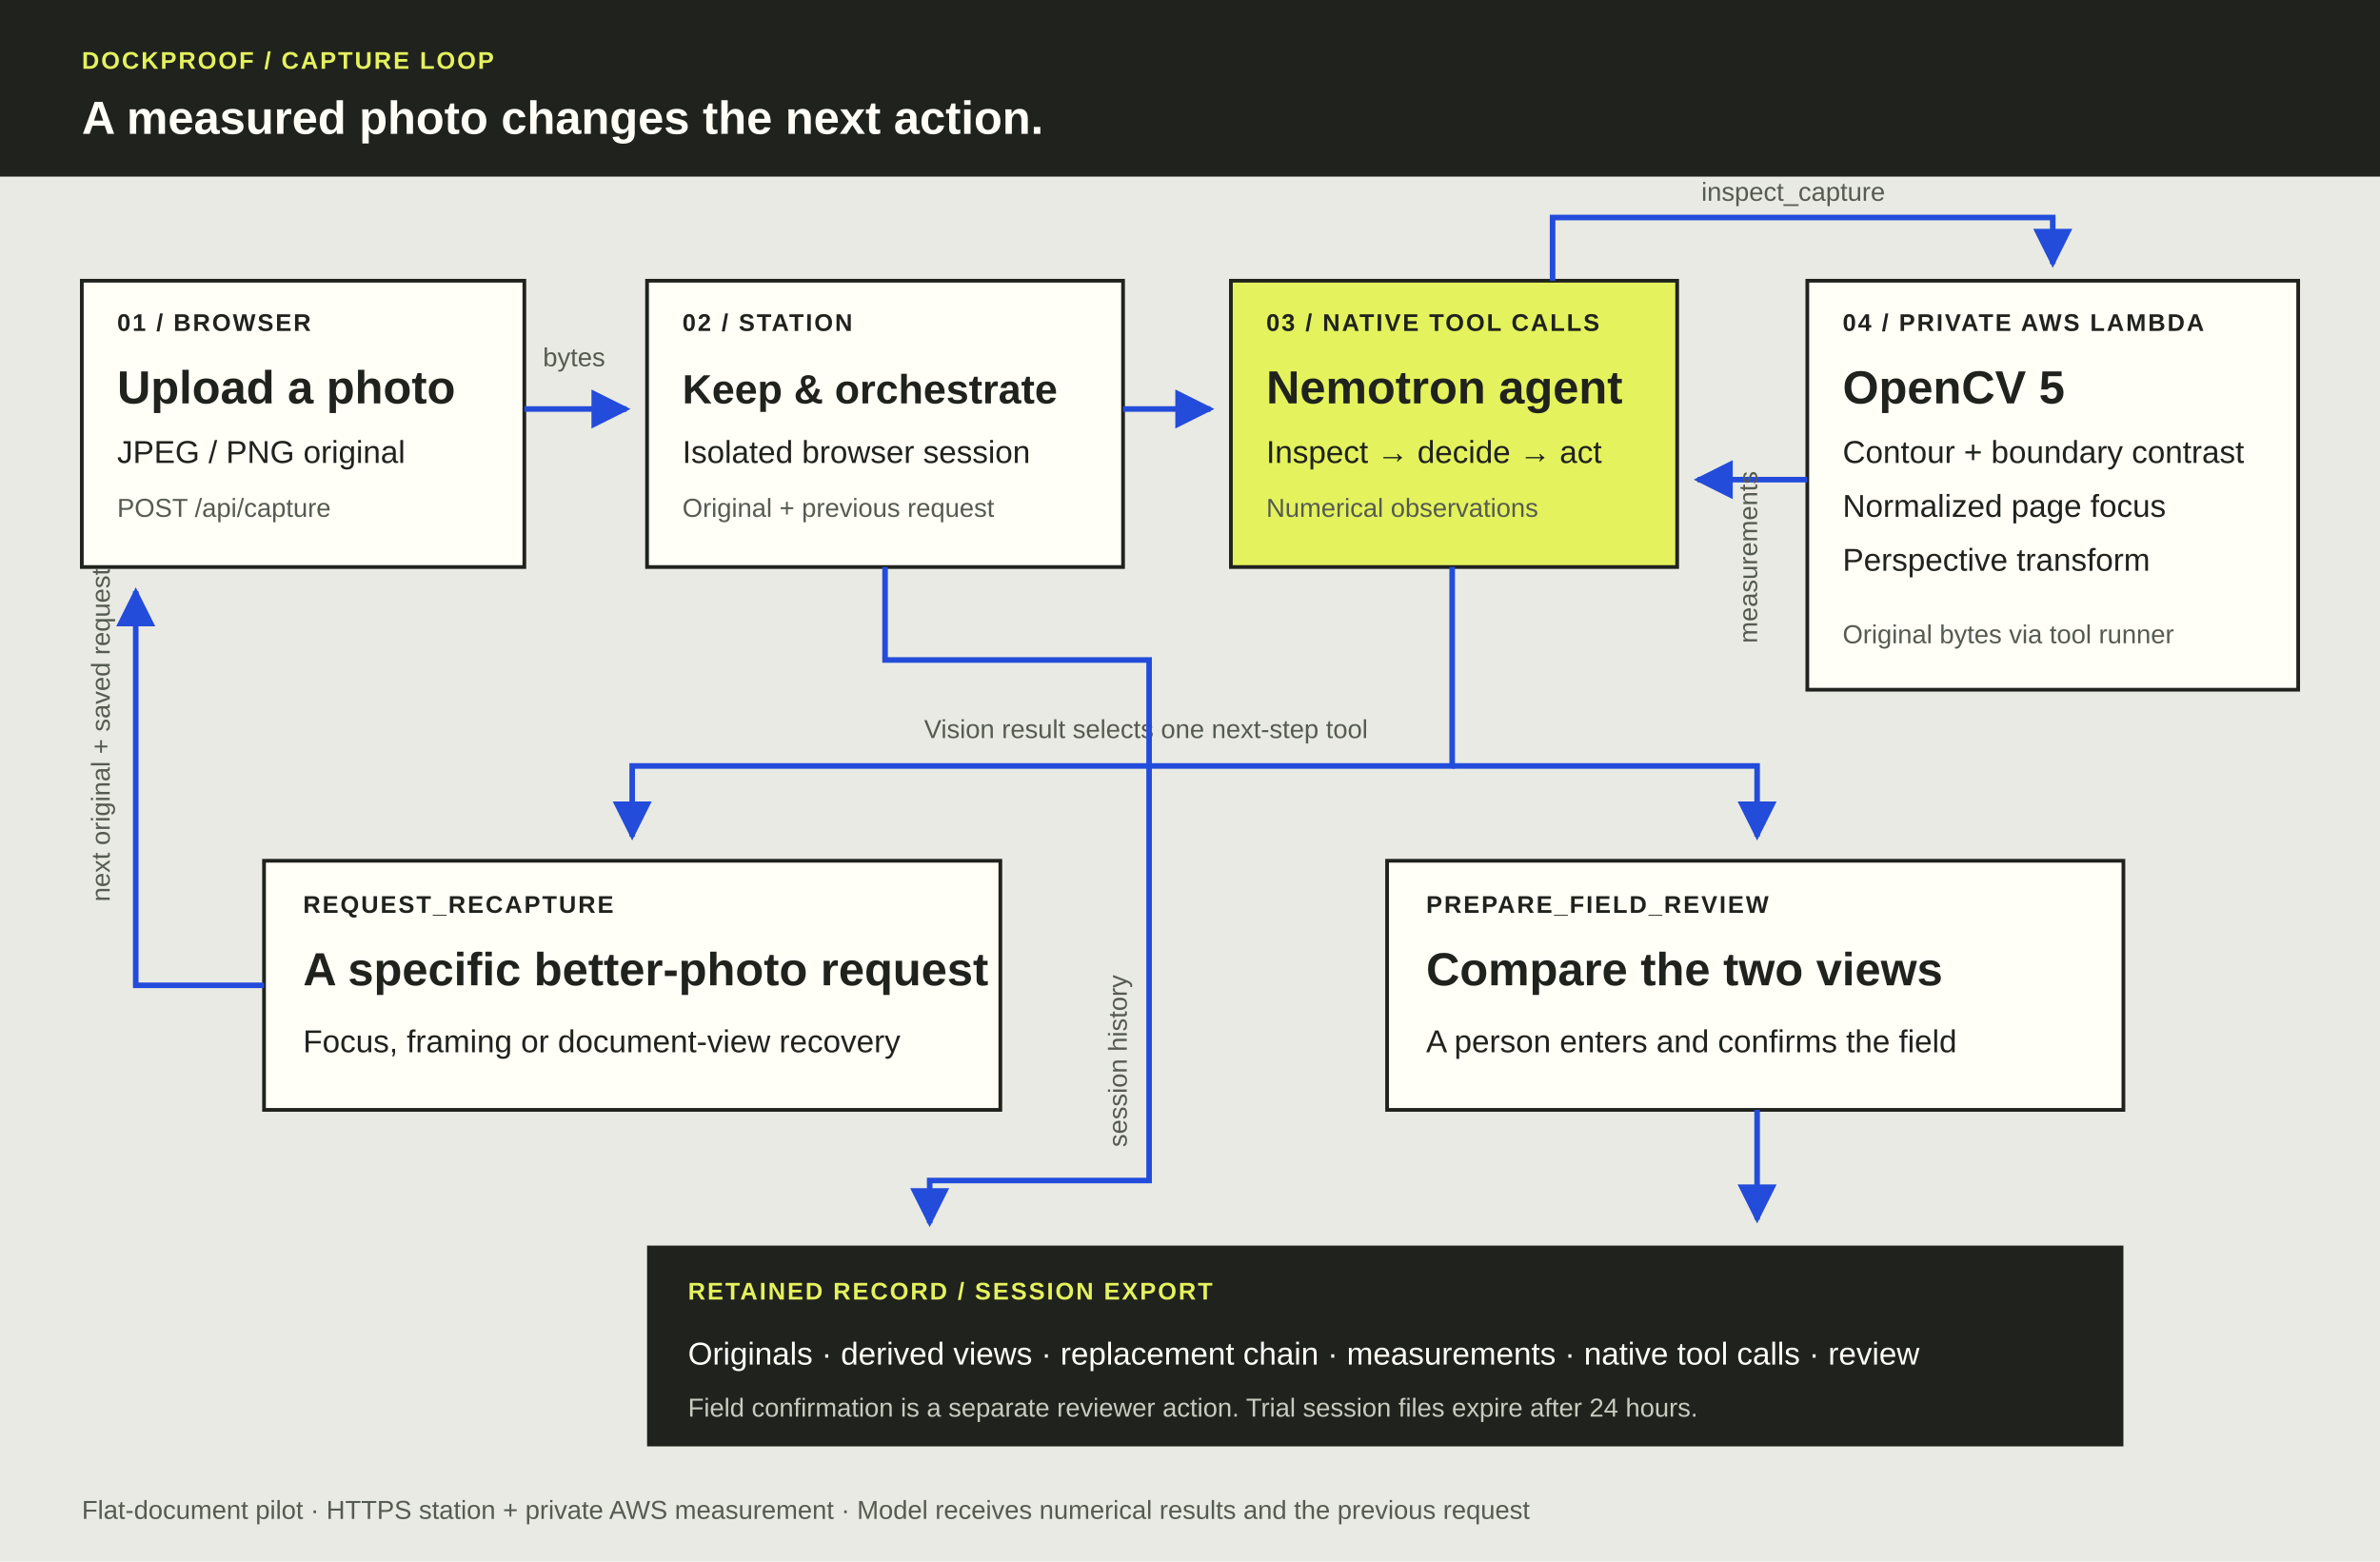
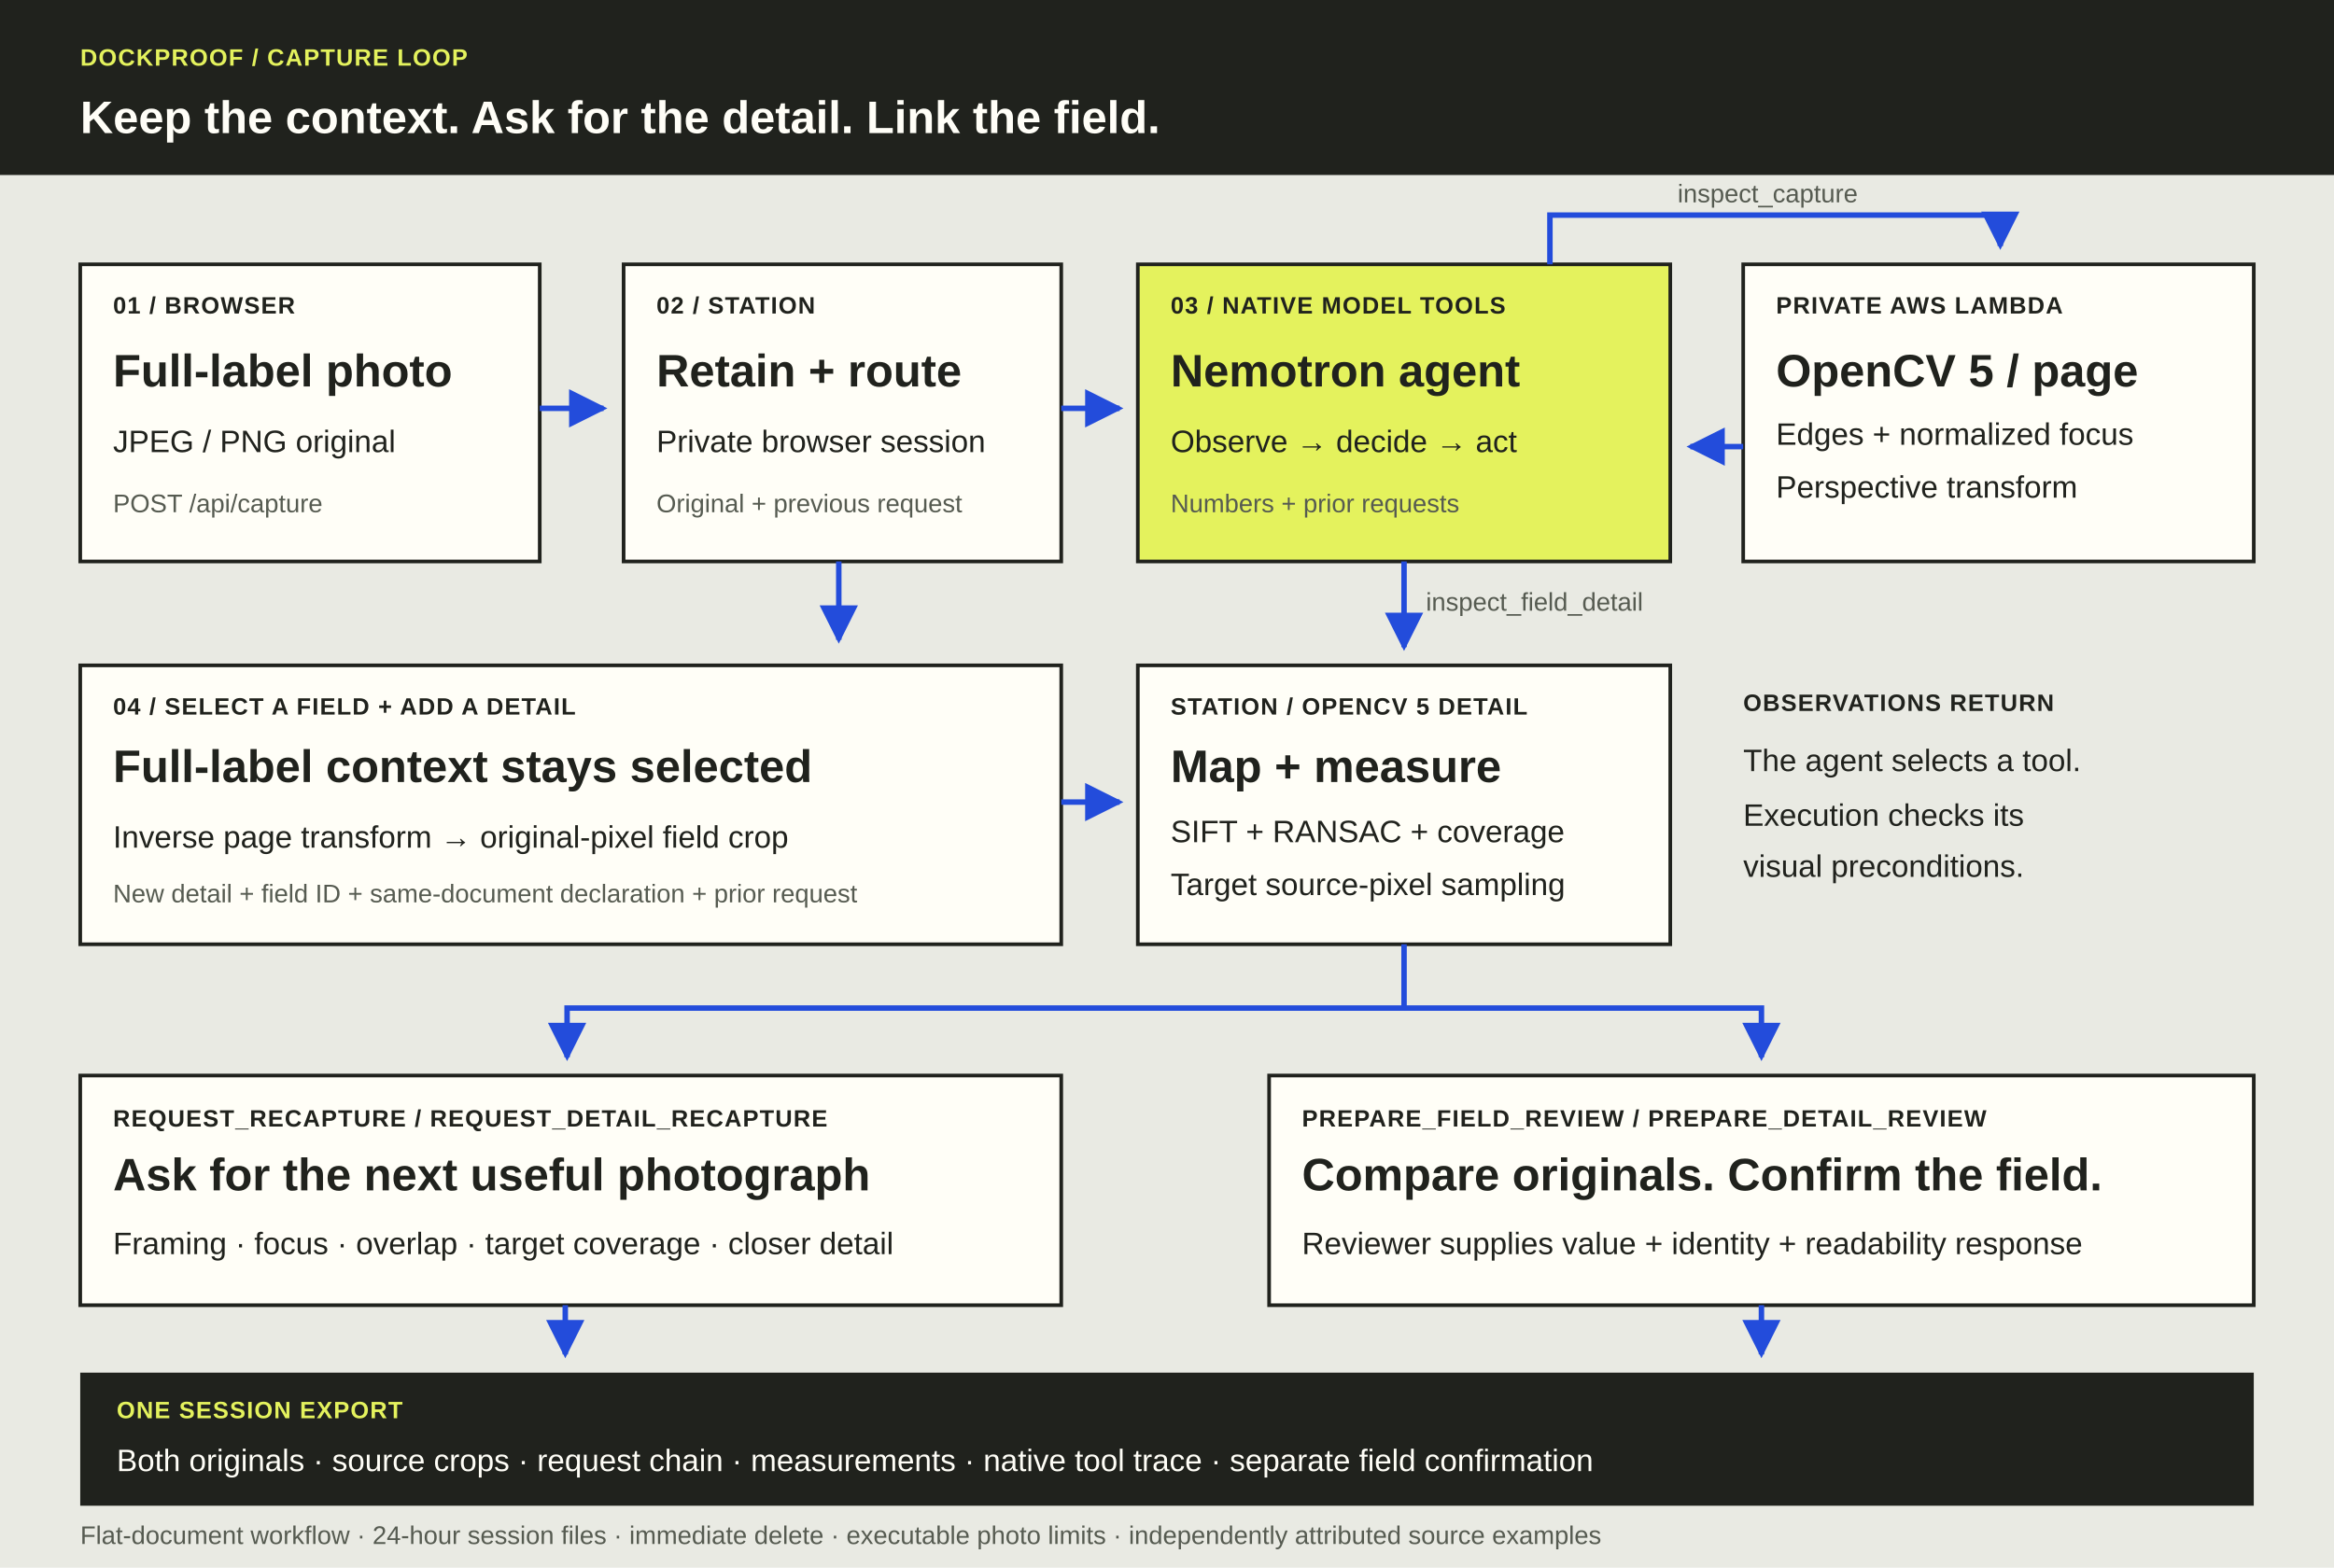
- <svg xmlns="http://www.w3.org/2000/svg" viewBox="0 0 1280 840" role="img" aria-labelledby="title desc">
+ <svg xmlns="http://www.w3.org/2000/svg" viewBox="0 0 1280 860" role="img" aria-labelledby="title desc">
  <defs>
    <marker id="arrow" viewBox="0 0 10 10" refX="9" refY="5" markerWidth="7" markerHeight="7" orient="auto-start-reverse">
      <path d="M0 0 10 5 0 10z" fill="#234cdb" />
    </marker>
-     <style>text{font-family:Arial,Helvetica,sans-serif;fill:#20221d}.tag{font-size:13px;letter-spacing:1px;font-weight:700}.head{font-size:25px;font-weight:700}.body{font-size:17px}.small{font-size:14px;fill:#565b51}.arrow{fill:none;stroke:#234cdb;stroke-width:3;marker-end:url(#arrow)}.box{fill:#fffef7;stroke:#20221d;stroke-width:2}</style>
+     <style>text{font-family:Arial,Helvetica,sans-serif;fill:#20221d}.tag{font-size:13px;letter-spacing:.6px;font-weight:700}.head{font-size:25px;font-weight:700}.body{font-size:17px}.small{font-size:14px;fill:#565b51}.arrow{fill:none;stroke:#234cdb;stroke-width:3;marker-end:url(#arrow)}.box{fill:#fffef7;stroke:#20221d;stroke-width:2}</style>
  </defs>
-   <rect width="1280" height="840" fill="#e9eae3" />
-   <rect x="0" y="0" width="1280" height="95" fill="#20221d" />
-   <text x="44" y="37" class="tag" style="fill:#e4f25d">DOCKPROOF / CAPTURE LOOP</text>
-   <text x="44" y="72" class="head" style="fill:#fffef7">A measured photo changes the next action.</text>
-   <rect class="box" x="44" y="151" width="238" height="154" />
-   <text class="tag" x="63" y="178">01 / BROWSER</text>
-   <text class="head" x="63" y="217">Upload a photo</text>
-   <text class="body" x="63" y="249">JPEG / PNG original</text>
-   <text class="small" x="63" y="278">POST /api/capture</text>
-   <path class="arrow" d="M282 220H337" />
-   <text class="small" x="292" y="197">bytes</text>
-   <rect class="box" x="348" y="151" width="256" height="154" />
-   <text class="tag" x="367" y="178">02 / STATION</text>
-   <text class="head" x="367" y="217" style="font-size:22px">Keep &amp; orchestrate</text>
-   <text class="body" x="367" y="249">Isolated browser session</text>
-   <text class="small" x="367" y="278">Original + previous request</text>
-   <path class="arrow" d="M604 220H651" />
-   <rect x="662" y="151" width="240" height="154" fill="#e4f25d" stroke="#20221d" stroke-width="2" />
-   <text class="tag" x="681" y="178">03 / NATIVE TOOL CALLS</text>
-   <text class="head" x="681" y="217">Nemotron agent</text>
-   <text class="body" x="681" y="249">Inspect → decide → act</text>
-   <text class="small" x="681" y="278">Numerical observations</text>
-   <rect class="box" x="972" y="151" width="264" height="220" />
-   <text class="tag" x="991" y="178">04 / PRIVATE AWS LAMBDA</text>
-   <text class="head" x="991" y="217">OpenCV 5</text>
-   <text class="body" x="991" y="249">Contour + boundary contrast</text>
-   <text class="body" x="991" y="278">Normalized page focus</text>
-   <text class="body" x="991" y="307">Perspective transform</text>
-   <text class="small" x="991" y="346">Original bytes via tool runner</text>
-   <path class="arrow" d="M835 151V117H1104V142" />
-   <text class="small" x="915" y="108">inspect_capture</text>
-   <path class="arrow" d="M972 258H913" />
-   <text class="small" transform="translate(945 346) rotate(-90)">measurements</text>
-   <path class="arrow" d="M781 305V412H340V450" />
-   <path class="arrow" d="M781 412H945V450" />
-   <text class="small" x="497" y="397">Vision result selects one next-step tool</text>
-   <rect x="142" y="463" width="396" height="134" fill="#fffef7" stroke="#20221d" stroke-width="2" />
-   <text class="tag" x="163" y="491">REQUEST_RECAPTURE</text>
-   <text class="head" x="163" y="530">A specific better-photo request</text>
-   <text class="body" x="163" y="566">Focus, framing or document-view recovery</text>
-   <path class="arrow" d="M142 530H73V318" />
-   <text class="small" transform="translate(59 485) rotate(-90)">next original + saved request</text>
-   <rect x="746" y="463" width="396" height="134" fill="#fffef7" stroke="#20221d" stroke-width="2" />
-   <text class="tag" x="767" y="491">PREPARE_FIELD_REVIEW</text>
-   <text class="head" x="767" y="530">Compare the two views</text>
-   <text class="body" x="767" y="566">A person enters and confirms the field</text>
-   <path class="arrow" d="M945 597V656" />
-   <rect x="348" y="670" width="794" height="108" fill="#20221d" />
-   <text class="tag" x="370" y="699" style="fill:#e4f25d">RETAINED RECORD / SESSION EXPORT</text>
-   <text class="body" x="370" y="734" style="fill:#fffef7">Originals · derived views · replacement chain · measurements · native tool calls · review</text>
-   <text class="small" x="370" y="762" style="fill:#c8cbbf">Field confirmation is a separate reviewer action. Trial session files expire after 24 hours.</text>
-   <path class="arrow" d="M476 305V355H618V635H500V658" />
-   <text class="small" transform="translate(606 617) rotate(-90)">session history</text>
-   <text class="small" x="44" y="817">Flat-document pilot · HTTPS station + private AWS measurement · Model receives numerical results and the previous request</text>
+   <rect width="1280" height="860" fill="#e9eae3" />
+   <rect width="1280" height="96" fill="#20221d" />
+   <text x="44" y="36" class="tag" style="fill:#e4f25d">DOCKPROOF / CAPTURE LOOP</text>
+   <text x="44" y="73" class="head" style="fill:#fffef7">Keep the context. Ask for the detail. Link the field.</text>
+   <rect class="box" x="44" y="145" width="252" height="163" />
+   <text class="tag" x="62" y="172">01 / BROWSER</text>
+   <text class="head" x="62" y="212">Full-label photo</text>
+   <text class="body" x="62" y="248">JPEG / PNG original</text>
+   <text class="small" x="62" y="281">POST /api/capture</text>
+   <path class="arrow" d="M296 224H331" />
+   <rect class="box" x="342" y="145" width="240" height="163" />
+   <text class="tag" x="360" y="172">02 / STATION</text>
+   <text class="head" x="360" y="212">Retain + route</text>
+   <text class="body" x="360" y="248">Private browser session</text>
+   <text class="small" x="360" y="281">Original + previous request</text>
+   <path class="arrow" d="M582 224H614" />
+   <rect x="624" y="145" width="292" height="163" fill="#e4f25d" stroke="#20221d" stroke-width="2" />
+   <text class="tag" x="642" y="172">03 / NATIVE MODEL TOOLS</text>
+   <text class="head" x="642" y="212">Nemotron agent</text>
+   <text class="body" x="642" y="248">Observe → decide → act</text>
+   <text class="small" x="642" y="281">Numbers + prior requests</text>
+   <path class="arrow" d="M850 145V118H1097V135" />
+   <text class="small" x="920" y="111">inspect_capture</text>
+   <rect class="box" x="956" y="145" width="280" height="163" />
+   <text class="tag" x="974" y="172">PRIVATE AWS LAMBDA</text>
+   <text class="head" x="974" y="212">OpenCV 5 / page</text>
+   <text class="body" x="974" y="244">Edges + normalized focus</text>
+   <text class="body" x="974" y="273">Perspective transform</text>
+   <path class="arrow" d="M956 245H927" />
+   <path class="arrow" d="M460 308V351" />
+   <rect class="box" x="44" y="365" width="538" height="153" />
+   <text class="tag" x="62" y="392">04 / SELECT A FIELD + ADD A DETAIL</text>
+   <text class="head" x="62" y="429">Full-label context stays selected</text>
+   <text class="body" x="62" y="465">Inverse page transform → original-pixel field crop</text>
+   <text class="small" x="62" y="495">New detail + field ID + same-document declaration + prior request</text>
+   <path class="arrow" d="M582 440H614" />
+   <path class="arrow" d="M770 308V355" />
+   <text class="small" x="782" y="335">inspect_field_detail</text>
+   <rect class="box" x="624" y="365" width="292" height="153" />
+   <text class="tag" x="642" y="392">STATION / OPENCV 5 DETAIL</text>
+   <text class="head" x="642" y="429">Map + measure</text>
+   <text class="body" x="642" y="462">SIFT + RANSAC + coverage</text>
+   <text class="body" x="642" y="491">Target source-pixel sampling</text>
+   <text class="tag" x="956" y="390">OBSERVATIONS RETURN</text>
+   <text class="body" x="956" y="423">The agent selects a tool.</text>
+   <text class="body" x="956" y="453">Execution checks its</text>
+   <text class="body" x="956" y="481">visual preconditions.</text>
+   <path class="arrow" d="M770 518V553H311V580" />
+   <path class="arrow" d="M770 553H966V580" />
+   <rect class="box" x="44" y="590" width="538" height="126" />
+   <text class="tag" x="62" y="618">REQUEST_RECAPTURE / REQUEST_DETAIL_RECAPTURE</text>
+   <text class="head" x="62" y="653">Ask for the next useful photograph</text>
+   <text class="body" x="62" y="688">Framing · focus · overlap · target coverage · closer detail</text>
+   <rect class="box" x="696" y="590" width="540" height="126" />
+   <text class="tag" x="714" y="618">PREPARE_FIELD_REVIEW / PREPARE_DETAIL_REVIEW</text>
+   <text class="head" x="714" y="653">Compare originals. Confirm the field.</text>
+   <text class="body" x="714" y="688">Reviewer supplies value + identity + readability response</text>
+   <path class="arrow" d="M310 716V743" />
+   <path class="arrow" d="M966 716V743" />
+   <rect x="44" y="753" width="1192" height="73" fill="#20221d" />
+   <text class="tag" x="64" y="778" style="fill:#e4f25d">ONE SESSION EXPORT</text>
+   <text class="body" x="64" y="807" style="fill:#fffef7">Both originals · source crops · request chain · measurements · native tool trace · separate field confirmation</text>
+   <text class="small" x="44" y="847">Flat-document workflow · 24-hour session files · immediate delete · executable photo limits · independently attributed source examples</text>
</svg>
